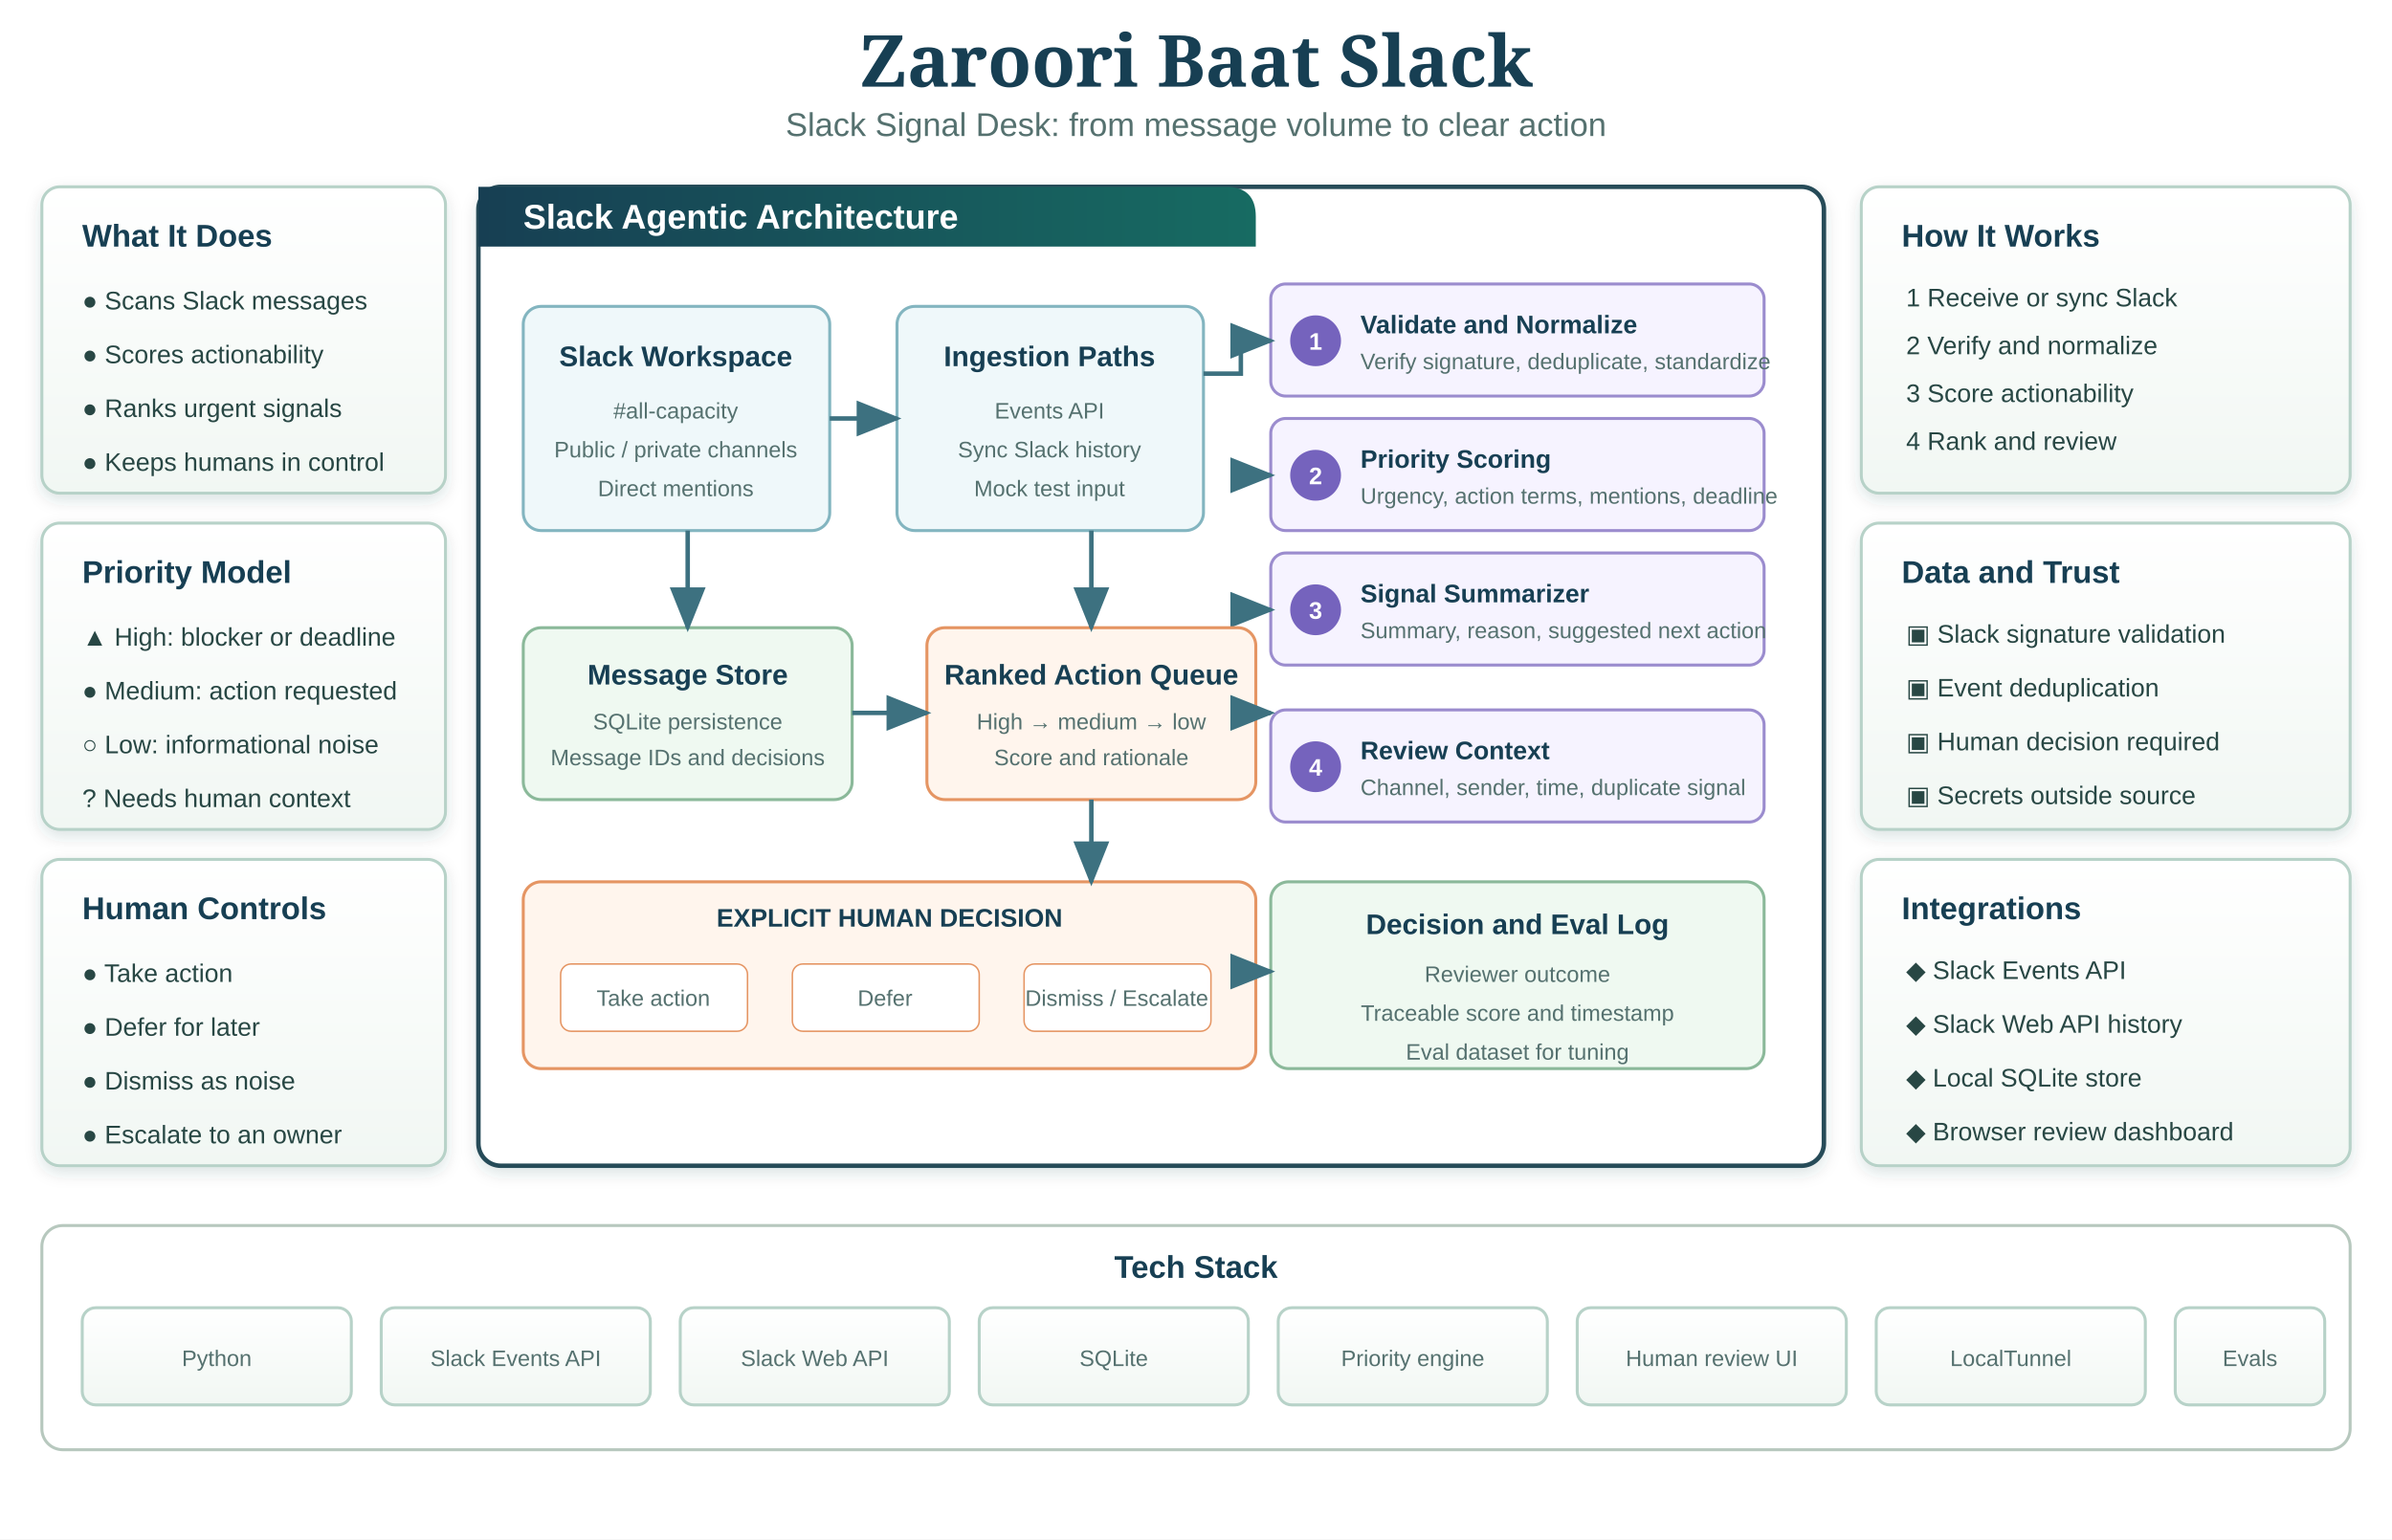
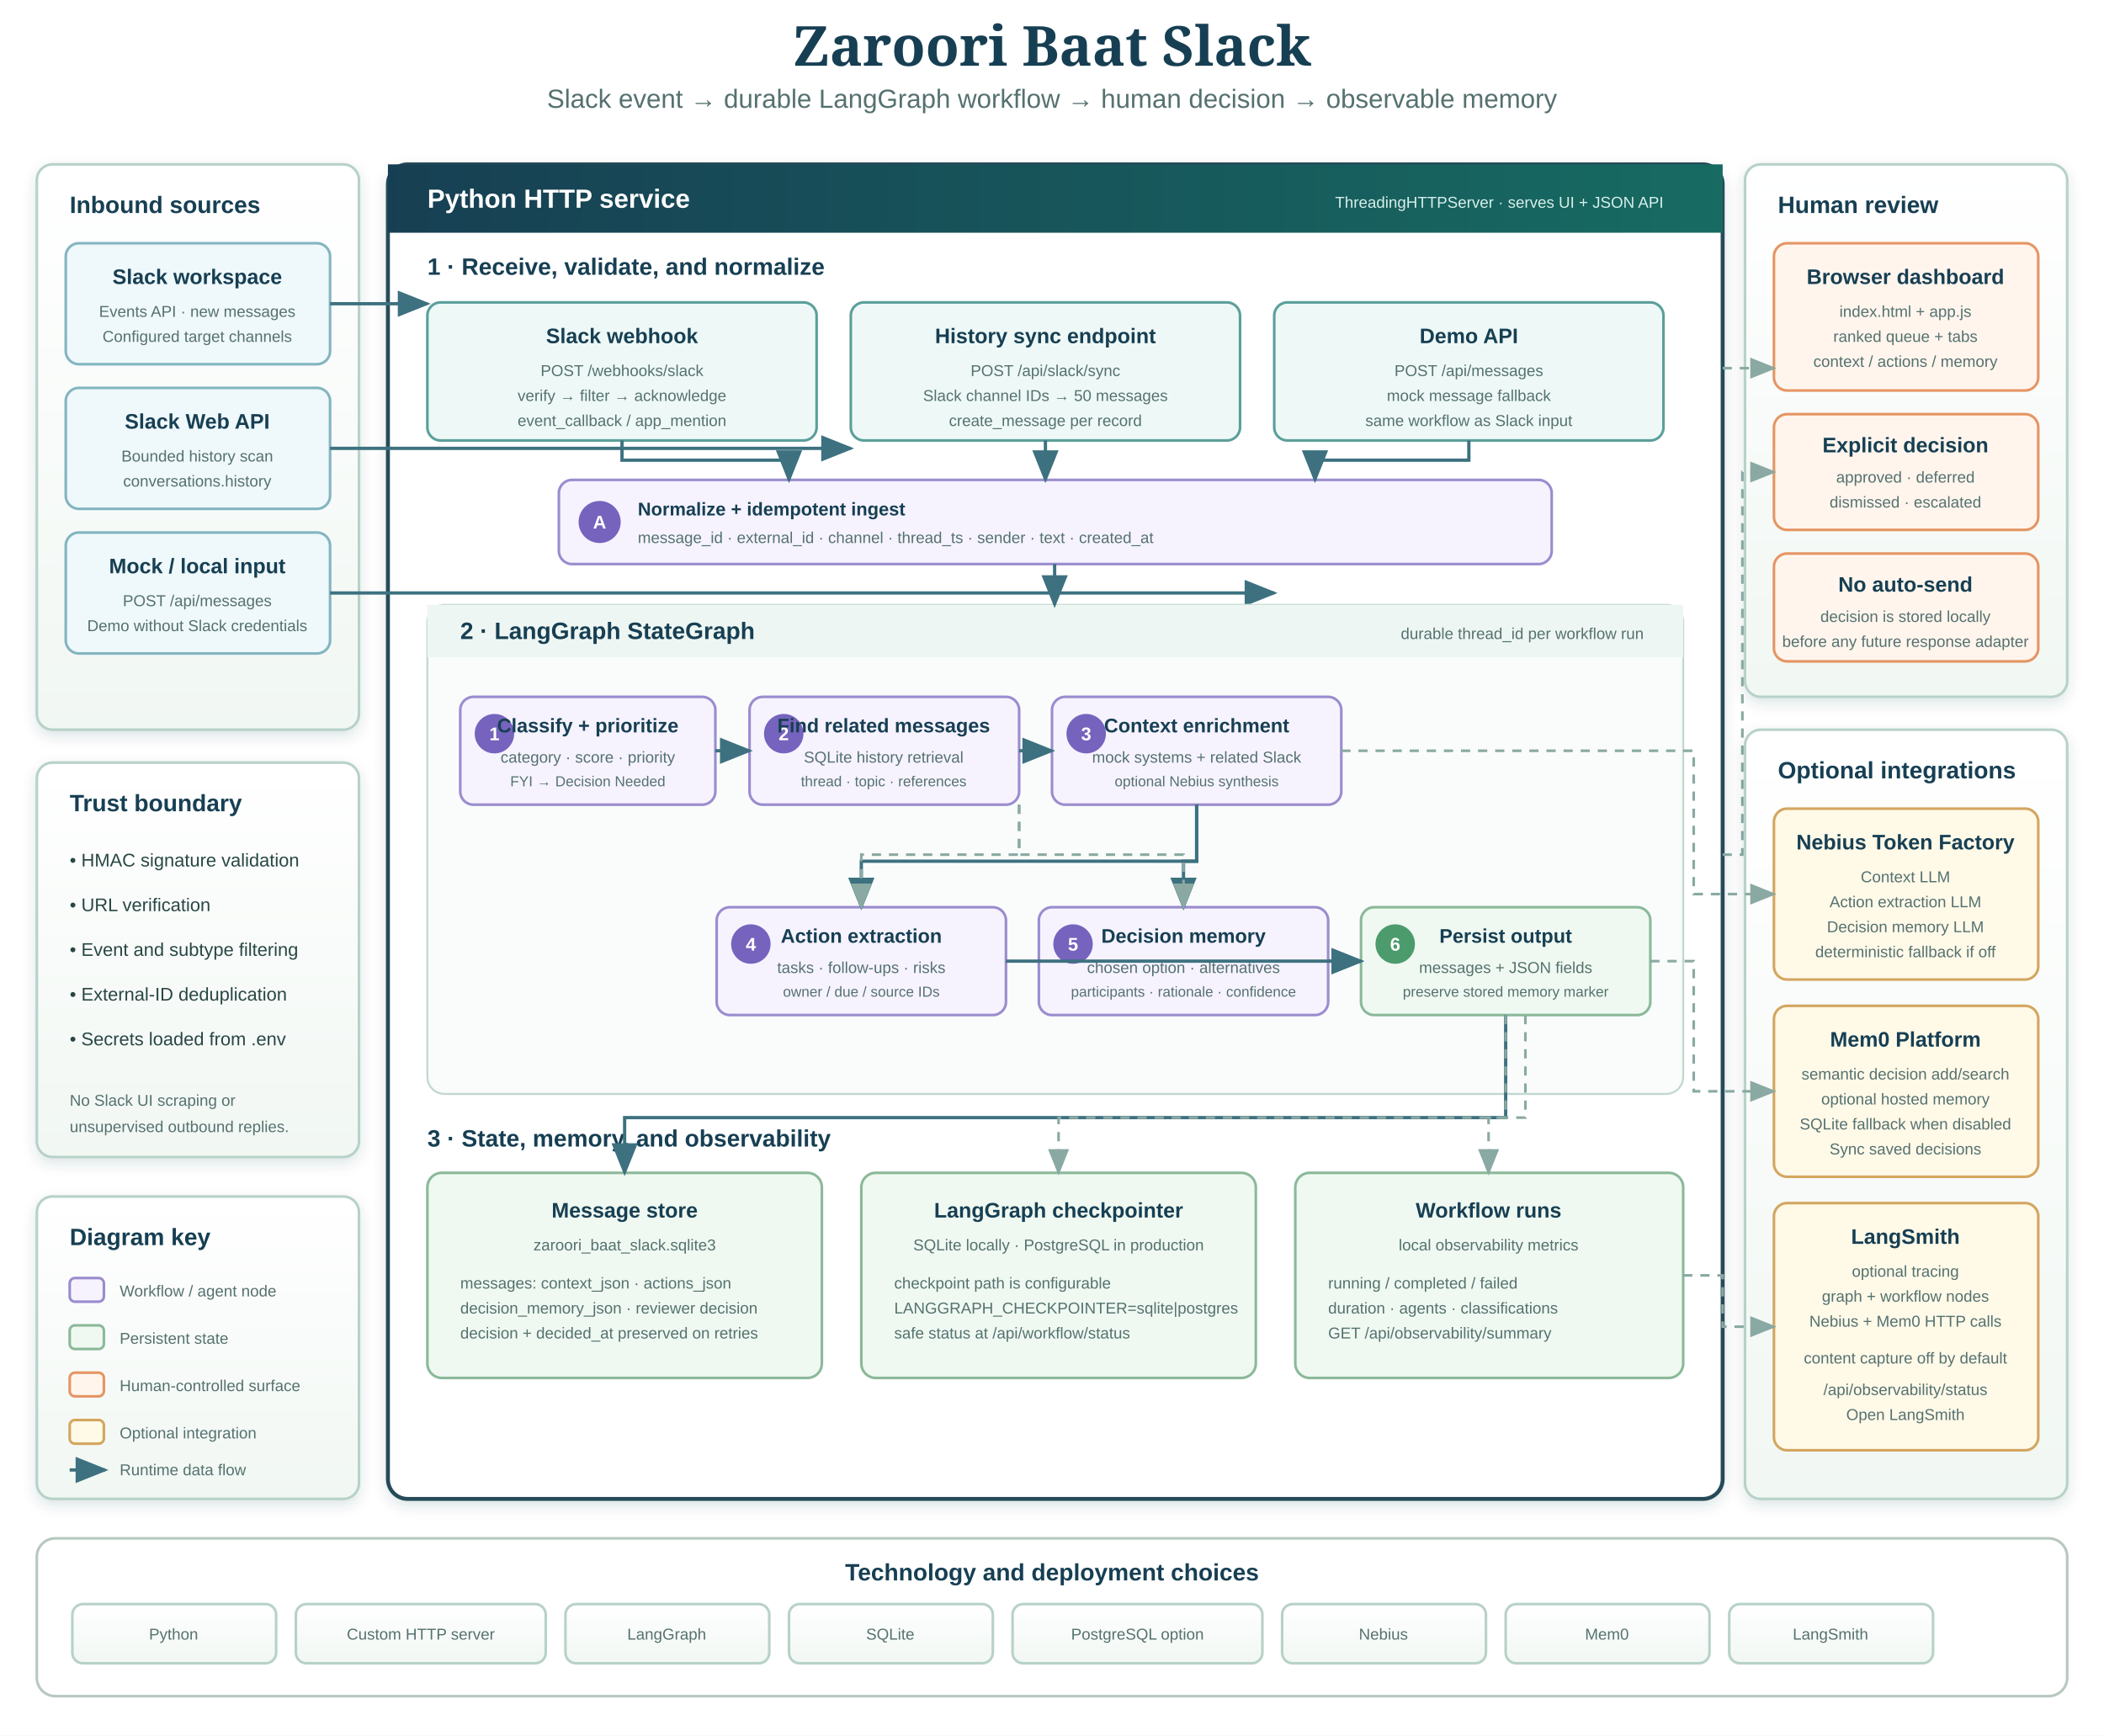
- <svg xmlns="http://www.w3.org/2000/svg" width="1600" height="1030" viewBox="0 0 1600 1030">
+ <svg xmlns="http://www.w3.org/2000/svg" width="1600" height="1320" viewBox="0 0 1600 1320" role="img" aria-labelledby="diagram-title diagram-description">
  <defs>
    <linearGradient id="navy" x1="0" y1="0" x2="1" y2="0">
      <stop offset="0" stop-color="#173f53" />
      <stop offset="1" stop-color="#176b62" />
    </linearGradient>
    <linearGradient id="paper" x1="0" y1="0" x2="0" y2="1">
      <stop offset="0" stop-color="#ffffff" />
      <stop offset="1" stop-color="#f1f7f3" />
    </linearGradient>
    <filter id="shadow" x="-20%" y="-20%" width="140%" height="140%">
      <feDropShadow dx="0" dy="4" stdDeviation="5" flood-color="#183c3b" flood-opacity=".14" />
    </filter>
    <marker id="arrow" markerWidth="12" markerHeight="12" refX="9" refY="4" orient="auto">
      <path d="M0,0 L10,4 L0,8 Z" fill="#3d7180" />
    </marker>
+     <marker id="arrow-dashed" markerWidth="12" markerHeight="12" refX="9" refY="4" orient="auto">
+       <path d="M0,0 L10,4 L0,8 Z" fill="#8aa9a3" />
+     </marker>
    <style>
-       .title{font:700 48px Georgia,serif;fill:#173f53}.subtitle{font:400 22px Arial,sans-serif;fill:#55716f}.section{font:700 23px Arial,sans-serif;fill:#fff}.paneltitle{font:700 21px Arial,sans-serif;fill:#173f53}.body{font:400 17px Arial,sans-serif;fill:#284744}.small{font:400 15px Arial,sans-serif;fill:#55716f}.bold{font:700 17px Arial,sans-serif;fill:#173f53}.center{font:700 19px Arial,sans-serif;fill:#173f53;text-anchor:middle}.number{font:700 16px Arial,sans-serif;fill:#fff}.box{stroke:#b7d2c8;stroke-width:2;fill:url(#paper)}.source{stroke:#83b5c0;stroke-width:2;fill:#eff8fa}.agent{stroke:#9b8cce;stroke-width:2;fill:#f6f3ff}.store{stroke:#8bb99a;stroke-width:2;fill:#eff9f1}.human{stroke:#e59563;stroke-width:2;fill:#fff5ed}.line{stroke:#3d7180;stroke-width:3;fill:none;marker-end:url(#arrow)}.dashed{stroke:#8aa9a3;stroke-width:2;fill:none;stroke-dasharray:7 6}
+       .title{font:700 42px Georgia,serif;fill:#173f53}
+       .subtitle{font:400 20px Arial,sans-serif;fill:#55716f}
+       .section{font:700 20px Arial,sans-serif;fill:#fff}
+       .header-meta{font:400 12px Arial,sans-serif;fill:#d8efea}
+       .paneltitle{font:700 18px Arial,sans-serif;fill:#173f53}
+       .node-title{font:700 15px Arial,sans-serif;fill:#173f53}
+       .body{font:400 14px Arial,sans-serif;fill:#284744}
+       .small{font:400 12px Arial,sans-serif;fill:#55716f}
+       .tiny{font:400 11px Arial,sans-serif;fill:#55716f}
+       .bold{font:700 14px Arial,sans-serif;fill:#173f53}
+       .center{font:700 16px Arial,sans-serif;fill:#173f53;text-anchor:middle}
+       .center-small{font:400 12px Arial,sans-serif;fill:#55716f;text-anchor:middle}
+       .number{font:700 14px Arial,sans-serif;fill:#fff}
+       .box{stroke:#b7d2c8;stroke-width:2;fill:url(#paper)}
+       .source{stroke:#83b5c0;stroke-width:2;fill:#eff8fa}
+       .agent{stroke:#9b8cce;stroke-width:2;fill:#f6f3ff}
+       .store{stroke:#8bb99a;stroke-width:2;fill:#eff9f1}
+       .human{stroke:#e59563;stroke-width:2;fill:#fff5ed}
+       .integration{stroke:#d3a65f;stroke-width:2;fill:#fff9e8}
+       .service{stroke:#5b9f9a;stroke-width:2;fill:#eef9f7}
+       .line{stroke:#3d7180;stroke-width:2.5;fill:none;marker-end:url(#arrow)}
+       .dashed{stroke:#8aa9a3;stroke-width:2;fill:none;stroke-dasharray:7 6;marker-end:url(#arrow-dashed)}
+       .boundary{fill:#fff;stroke:#274c59;stroke-width:3}
+       .lane{fill:#f9fcfb;stroke:#c2d8ce;stroke-width:1.5}
    </style>
  </defs>
-   <rect width="1600" height="1030" fill="#fff" />
-   <text x="800" y="58" class="title" text-anchor="middle">Zaroori Baat Slack</text>
-   <text x="800" y="91" class="subtitle" text-anchor="middle">Slack Signal Desk: from message volume to clear action</text>
-   <rect x="28" y="125" width="270" height="205" rx="12" class="box" filter="url(#shadow)" />
-   <text x="55" y="165" class="paneltitle">What It Does</text>
-   <text x="55" y="207" class="body">● Scans Slack messages</text>
-   <text x="55" y="243" class="body">● Scores actionability</text>
-   <text x="55" y="279" class="body">● Ranks urgent signals</text>
-   <text x="55" y="315" class="body">● Keeps humans in control</text>
-   <rect x="28" y="350" width="270" height="205" rx="12" class="box" filter="url(#shadow)" />
-   <text x="55" y="390" class="paneltitle">Priority Model</text>
-   <text x="55" y="432" class="body">▲ High: blocker or deadline</text>
-   <text x="55" y="468" class="body">● Medium: action requested</text>
-   <text x="55" y="504" class="body">○ Low: informational noise</text>
-   <text x="55" y="540" class="body">? Needs human context</text>
-   <rect x="28" y="575" width="270" height="205" rx="12" class="box" filter="url(#shadow)" />
-   <text x="55" y="615" class="paneltitle">Human Controls</text>
-   <text x="55" y="657" class="body">● Take action</text>
-   <text x="55" y="693" class="body">● Defer for later</text>
-   <text x="55" y="729" class="body">● Dismiss as noise</text>
-   <text x="55" y="765" class="body">● Escalate to an owner</text>
-   <rect x="320" y="125" width="900" height="655" rx="15" fill="#fff" stroke="#274c59" stroke-width="3" filter="url(#shadow)" />
-   <path d="M320 125 H820 Q840 125 840 145 V165 H320 Z" fill="url(#navy)" />
-   <text x="350" y="153" class="section">Slack Agentic Architecture</text>
-   <rect x="350" y="205" width="205" height="150" rx="12" class="source" />
-   <text x="452" y="245" class="center">Slack Workspace</text>
-   <text x="452" y="280" class="small" text-anchor="middle">#all-capacity</text>
-   <text x="452" y="306" class="small" text-anchor="middle">Public / private channels</text>
-   <text x="452" y="332" class="small" text-anchor="middle">Direct mentions</text>
-   <rect x="600" y="205" width="205" height="150" rx="12" class="source" />
-   <text x="702" y="245" class="center">Ingestion Paths</text>
-   <text x="702" y="280" class="small" text-anchor="middle">Events API</text>
-   <text x="702" y="306" class="small" text-anchor="middle">Sync Slack history</text>
-   <text x="702" y="332" class="small" text-anchor="middle">Mock test input</text>
-   <path d="M555 280 H600" class="line" />
-   <rect x="850" y="190" width="330" height="75" rx="10" class="agent" />
-   <circle cx="880" cy="228" r="17" fill="#7563bd" />
-   <text x="880" y="234" class="number" text-anchor="middle">1</text>
-   <text x="910" y="223" class="bold">Validate and Normalize</text>
-   <text x="910" y="247" class="small">Verify signature, deduplicate, standardize</text>
-   <rect x="850" y="280" width="330" height="75" rx="10" class="agent" />
-   <circle cx="880" cy="318" r="17" fill="#7563bd" />
-   <text x="880" y="324" class="number" text-anchor="middle">2</text>
-   <text x="910" y="313" class="bold">Priority Scoring</text>
-   <text x="910" y="337" class="small">Urgency, action terms, mentions, deadline</text>
-   <rect x="850" y="370" width="330" height="75" rx="10" class="agent" />
-   <circle cx="880" cy="408" r="17" fill="#7563bd" />
-   <text x="880" y="414" class="number" text-anchor="middle">3</text>
-   <text x="910" y="403" class="bold">Signal Summarizer</text>
-   <text x="910" y="427" class="small">Summary, reason, suggested next action</text>
-   <path d="M805 250 H830 V228 H850" class="line" />
-   <path d="M830 318 H850" class="line" />
-   <path d="M830 408 H850" class="line" />
-   <rect x="350" y="420" width="220" height="115" rx="12" class="store" />
-   <text x="460" y="458" class="center">Message Store</text>
-   <text x="460" y="488" class="small" text-anchor="middle">SQLite persistence</text>
-   <text x="460" y="512" class="small" text-anchor="middle">Message IDs and decisions</text>
-   <rect x="620" y="420" width="220" height="115" rx="12" class="human" />
-   <text x="730" y="458" class="center">Ranked Action Queue</text>
-   <text x="730" y="488" class="small" text-anchor="middle">High → medium → low</text>
-   <text x="730" y="512" class="small" text-anchor="middle">Score and rationale</text>
-   <path d="M460 355 V420" class="line" />
-   <path d="M730 355 V420" class="line" />
-   <path d="M570 477 H620" class="line" />
-   <rect x="850" y="475" width="330" height="75" rx="10" class="agent" />
-   <circle cx="880" cy="513" r="17" fill="#7563bd" />
-   <text x="880" y="519" class="number" text-anchor="middle">4</text>
-   <text x="910" y="508" class="bold">Review Context</text>
-   <text x="910" y="532" class="small">Channel, sender, time, duplicate signal</text>
-   <path d="M840 477 H850" class="line" />
-   <rect x="350" y="590" width="490" height="125" rx="12" class="human" />
-   <text x="595" y="620" class="bold" text-anchor="middle" fill="#a44b27">EXPLICIT HUMAN DECISION</text>
-   <rect x="375" y="645" width="125" height="45" rx="7" fill="#fff" stroke="#e59563" />
-   <text x="437" y="673" class="small" text-anchor="middle">Take action</text>
-   <rect x="530" y="645" width="125" height="45" rx="7" fill="#fff" stroke="#e59563" />
-   <text x="592" y="673" class="small" text-anchor="middle">Defer</text>
-   <rect x="685" y="645" width="125" height="45" rx="7" fill="#fff" stroke="#e59563" />
-   <text x="747" y="673" class="small" text-anchor="middle">Dismiss / Escalate</text>
-   <path d="M730 535 V590" class="line" />
-   <rect x="850" y="590" width="330" height="125" rx="12" class="store" />
-   <text x="1015" y="625" class="center">Decision and Eval Log</text>
-   <text x="1015" y="657" class="small" text-anchor="middle">Reviewer outcome</text>
-   <text x="1015" y="683" class="small" text-anchor="middle">Traceable score and timestamp</text>
-   <text x="1015" y="709" class="small" text-anchor="middle">Eval dataset for tuning</text>
-   <path d="M840 650 H850" class="line" />
-   <rect x="1245" y="125" width="327" height="205" rx="12" class="box" filter="url(#shadow)" />
-   <text x="1272" y="165" class="paneltitle">How It Works</text>
-   <text x="1275" y="205" class="body">1  Receive or sync Slack</text>
-   <text x="1275" y="237" class="body">2  Verify and normalize</text>
-   <text x="1275" y="269" class="body">3  Score actionability</text>
-   <text x="1275" y="301" class="body">4  Rank and review</text>
-   <rect x="1245" y="350" width="327" height="205" rx="12" class="box" filter="url(#shadow)" />
-   <text x="1272" y="390" class="paneltitle">Data and Trust</text>
-   <text x="1275" y="430" class="body">▣ Slack signature validation</text>
-   <text x="1275" y="466" class="body">▣ Event deduplication</text>
-   <text x="1275" y="502" class="body">▣ Human decision required</text>
-   <text x="1275" y="538" class="body">▣ Secrets outside source</text>
-   <rect x="1245" y="575" width="327" height="205" rx="12" class="box" filter="url(#shadow)" />
-   <text x="1272" y="615" class="paneltitle">Integrations</text>
-   <text x="1275" y="655" class="body">◆ Slack Events API</text>
-   <text x="1275" y="691" class="body">◆ Slack Web API history</text>
-   <text x="1275" y="727" class="body">◆ Local SQLite store</text>
-   <text x="1275" y="763" class="body">◆ Browser review dashboard</text>
-   <rect x="28" y="820" width="1544" height="150" rx="14" fill="#fff" stroke="#b7c8be" stroke-width="2" />
-   <text x="800" y="855" class="paneltitle" text-anchor="middle">Tech Stack</text>
+   <rect width="1600" height="1320" fill="#fff" />
+   <text x="800" y="50" class="title" text-anchor="middle">Zaroori Baat Slack</text>
+   <text x="800" y="82" class="subtitle" text-anchor="middle">Slack event → durable LangGraph workflow → human decision → observable memory</text>
+   <rect x="28" y="125" width="245" height="430" rx="12" class="box" filter="url(#shadow)" />
+   <text x="53" y="162" class="paneltitle">Inbound sources</text>
+   <rect x="50" y="185" width="201" height="92" rx="10" class="source" />
+   <text x="150" y="216" class="center">Slack workspace</text>
+   <text x="150" y="241" class="center-small">Events API · new messages</text>
+   <text x="150" y="260" class="center-small">Configured target channels</text>
+   <rect x="50" y="295" width="201" height="92" rx="10" class="source" />
+   <text x="150" y="326" class="center">Slack Web API</text>
+   <text x="150" y="351" class="center-small">Bounded history scan</text>
+   <text x="150" y="370" class="center-small">conversations.history</text>
+   <rect x="50" y="405" width="201" height="92" rx="10" class="source" />
+   <text x="150" y="436" class="center">Mock / local input</text>
+   <text x="150" y="461" class="center-small">POST /api/messages</text>
+   <text x="150" y="480" class="center-small">Demo without Slack credentials</text>
+   <rect x="28" y="580" width="245" height="300" rx="12" class="box" filter="url(#shadow)" />
+   <text x="53" y="617" class="paneltitle">Trust boundary</text>
+   <text x="53" y="659" class="body">• HMAC signature validation</text>
+   <text x="53" y="693" class="body">• URL verification</text>
+   <text x="53" y="727" class="body">• Event and subtype filtering</text>
+   <text x="53" y="761" class="body">• External-ID deduplication</text>
+   <text x="53" y="795" class="body">• Secrets loaded from .env</text>
+   <text x="53" y="841" class="small">No Slack UI scraping or</text>
+   <text x="53" y="861" class="small">unsupervised outbound replies.</text>
+   <rect x="295" y="125" width="1015" height="1015" rx="15" class="boundary" filter="url(#shadow)" />
+   <path d="M295 125 H1310 V177 H295 Z" fill="url(#navy)" />
+   <text x="325" y="158" class="section">Python HTTP service</text>
+   <text x="1265" y="158" class="header-meta" text-anchor="end">ThreadingHTTPServer · serves UI + JSON API</text>
+   <text x="325" y="209" class="paneltitle">1 · Receive, validate, and normalize</text>
+   <rect x="325" y="230" width="296" height="105" rx="10" class="service" />
+   <text x="473" y="261" class="center">Slack webhook</text>
+   <text x="473" y="286" class="center-small">POST /webhooks/slack</text>
+   <text x="473" y="305" class="center-small">verify → filter → acknowledge</text>
+   <text x="473" y="324" class="center-small">event_callback / app_mention</text>
+   <rect x="647" y="230" width="296" height="105" rx="10" class="service" />
+   <text x="795" y="261" class="center">History sync endpoint</text>
+   <text x="795" y="286" class="center-small">POST /api/slack/sync</text>
+   <text x="795" y="305" class="center-small">Slack channel IDs → 50 messages</text>
+   <text x="795" y="324" class="center-small">create_message per record</text>
+   <rect x="969" y="230" width="296" height="105" rx="10" class="service" />
+   <text x="1117" y="261" class="center">Demo API</text>
+   <text x="1117" y="286" class="center-small">POST /api/messages</text>
+   <text x="1117" y="305" class="center-small">mock message fallback</text>
+   <text x="1117" y="324" class="center-small">same workflow as Slack input</text>
+   <path d="M251 231 H325" class="line" />
+   <path d="M251 341 H647" class="line" />
+   <path d="M251 451 H969" class="line" />
+   <rect x="425" y="365" width="755" height="64" rx="10" class="agent" />
+   <circle cx="456" cy="397" r="16" fill="#7563bd" />
+   <text x="456" y="402" class="number" text-anchor="middle">A</text>
+   <text x="485" y="392" class="bold">Normalize + idempotent ingest</text>
+   <text x="485" y="413" class="small">message_id · external_id · channel · thread_ts · sender · text · created_at</text>
+   <path d="M473 335 V350 H600 V365" class="line" />
+   <path d="M795 335 V365" class="line" />
+   <path d="M1117 335 V350 H1000 V365" class="line" />
+   <rect x="325" y="460" width="955" height="372" rx="13" class="lane" />
+   <path d="M325 460 H1280 V500 H325 Z" fill="#eef6f3" />
+   <text x="350" y="486" class="paneltitle">2 · LangGraph StateGraph</text>
+   <text x="1250" y="486" class="small" text-anchor="end">durable thread_id per workflow run</text>
+   <path d="M802 429 V460" class="line" />
+   <rect x="350" y="530" width="194" height="82" rx="10" class="agent" />
+   <circle cx="376" cy="558" r="15" fill="#7563bd" />
+   <text x="376" y="563" class="number" text-anchor="middle">1</text>
+   <text x="447" y="557" class="node-title" text-anchor="middle">Classify + prioritize</text>
+   <text x="447" y="580" class="small" text-anchor="middle">category · score · priority</text>
+   <text x="447" y="598" class="tiny" text-anchor="middle">FYI → Decision Needed</text>
+   <rect x="570" y="530" width="205" height="82" rx="10" class="agent" />
+   <circle cx="596" cy="558" r="15" fill="#7563bd" />
+   <text x="596" y="563" class="number" text-anchor="middle">2</text>
+   <text x="672" y="557" class="node-title" text-anchor="middle">Find related messages</text>
+   <text x="672" y="580" class="small" text-anchor="middle">SQLite history retrieval</text>
+   <text x="672" y="598" class="tiny" text-anchor="middle">thread · topic · references</text>
+   <rect x="800" y="530" width="220" height="82" rx="10" class="agent" />
+   <circle cx="826" cy="558" r="15" fill="#7563bd" />
+   <text x="826" y="563" class="number" text-anchor="middle">3</text>
+   <text x="910" y="557" class="node-title" text-anchor="middle">Context enrichment</text>
+   <text x="910" y="580" class="small" text-anchor="middle">mock systems + related Slack</text>
+   <text x="910" y="598" class="tiny" text-anchor="middle">optional Nebius synthesis</text>
+   <rect x="545" y="690" width="220" height="82" rx="10" class="agent" />
+   <circle cx="571" cy="718" r="15" fill="#7563bd" />
+   <text x="571" y="723" class="number" text-anchor="middle">4</text>
+   <text x="655" y="717" class="node-title" text-anchor="middle">Action extraction</text>
+   <text x="655" y="740" class="small" text-anchor="middle">tasks · follow-ups · risks</text>
+   <text x="655" y="758" class="tiny" text-anchor="middle">owner / due / source IDs</text>
+   <rect x="790" y="690" width="220" height="82" rx="10" class="agent" />
+   <circle cx="816" cy="718" r="15" fill="#7563bd" />
+   <text x="816" y="723" class="number" text-anchor="middle">5</text>
+   <text x="900" y="717" class="node-title" text-anchor="middle">Decision memory</text>
+   <text x="900" y="740" class="small" text-anchor="middle">chosen option · alternatives</text>
+   <text x="900" y="758" class="tiny" text-anchor="middle">participants · rationale · confidence</text>
+   <rect x="1035" y="690" width="220" height="82" rx="10" class="store" />
+   <circle cx="1061" cy="718" r="15" fill="#4c9b6d" />
+   <text x="1061" y="723" class="number" text-anchor="middle">6</text>
+   <text x="1145" y="717" class="node-title" text-anchor="middle">Persist output</text>
+   <text x="1145" y="740" class="small" text-anchor="middle">messages + JSON fields</text>
+   <text x="1145" y="758" class="tiny" text-anchor="middle">preserve stored memory marker</text>
+   <path d="M544 571 H570" class="line" />
+   <path d="M775 571 H800" class="line" />
+   <path d="M910 612 V655 H655 V690" class="line" />
+   <path d="M910 612 V655 H900 V690" class="line" />
+   <path d="M775 612 V650 H655 V690" class="dashed" />
+   <path d="M775 612 V650 H900 V690" class="dashed" />
+   <path d="M765 731 H1035" class="line" />
+   <path d="M1010 731 H1035" class="line" />
+   <text x="325" y="872" class="paneltitle">3 · State, memory, and observability</text>
+   <rect x="325" y="892" width="300" height="156" rx="11" class="store" />
+   <text x="475" y="926" class="center">Message store</text>
+   <text x="475" y="951" class="center-small">zaroori_baat_slack.sqlite3</text>
+   <text x="350" y="980" class="small">messages: context_json · actions_json</text>
+   <text x="350" y="999" class="small">decision_memory_json · reviewer decision</text>
+   <text x="350" y="1018" class="small">decision + decided_at preserved on retries</text>
+   <rect x="655" y="892" width="300" height="156" rx="11" class="store" />
+   <text x="805" y="926" class="center">LangGraph checkpointer</text>
+   <text x="805" y="951" class="center-small">SQLite locally · PostgreSQL in production</text>
+   <text x="680" y="980" class="small">checkpoint path is configurable</text>
+   <text x="680" y="999" class="small">LANGGRAPH_CHECKPOINTER=sqlite|postgres</text>
+   <text x="680" y="1018" class="small">safe status at /api/workflow/status</text>
+   <rect x="985" y="892" width="295" height="156" rx="11" class="store" />
+   <text x="1132" y="926" class="center">Workflow runs</text>
+   <text x="1132" y="951" class="center-small">local observability metrics</text>
+   <text x="1010" y="980" class="small">running / completed / failed</text>
+   <text x="1010" y="999" class="small">duration · agents · classifications</text>
+   <text x="1010" y="1018" class="small">GET /api/observability/summary</text>
+   <path d="M1145 772 V850 H475 V892" class="line" />
+   <path d="M1145 772 V850 H805 V892" class="dashed" />
+   <path d="M1160 772 V850 H1132 V892" class="dashed" />
+   <rect x="1327" y="125" width="245" height="405" rx="12" class="box" filter="url(#shadow)" />
+   <text x="1352" y="162" class="paneltitle">Human review</text>
+   <rect x="1349" y="185" width="201" height="112" rx="10" class="human" />
+   <text x="1449" y="216" class="center">Browser dashboard</text>
+   <text x="1449" y="241" class="center-small">index.html + app.js</text>
+   <text x="1449" y="260" class="center-small">ranked queue + tabs</text>
+   <text x="1449" y="279" class="center-small">context / actions / memory</text>
+   <rect x="1349" y="315" width="201" height="88" rx="10" class="human" />
+   <text x="1449" y="344" class="center">Explicit decision</text>
+   <text x="1449" y="367" class="center-small">approved · deferred</text>
+   <text x="1449" y="386" class="center-small">dismissed · escalated</text>
+   <rect x="1349" y="421" width="201" height="82" rx="10" class="human" />
+   <text x="1449" y="450" class="center">No auto-send</text>
+   <text x="1449" y="473" class="center-small">decision is stored locally</text>
+   <text x="1449" y="492" class="center-small">before any future response adapter</text>
+   <path d="M1310 280 H1349" class="dashed" />
+   <path d="M1310 650 H1325 V359 H1349" class="dashed" />
+   <rect x="1327" y="555" width="245" height="585" rx="12" class="box" filter="url(#shadow)" />
+   <text x="1352" y="592" class="paneltitle">Optional integrations</text>
+   <rect x="1349" y="615" width="201" height="130" rx="10" class="integration" />
+   <text x="1449" y="646" class="center">Nebius Token Factory</text>
+   <text x="1449" y="671" class="center-small">Context LLM</text>
+   <text x="1449" y="690" class="center-small">Action extraction LLM</text>
+   <text x="1449" y="709" class="center-small">Decision memory LLM</text>
+   <text x="1449" y="728" class="center-small">deterministic fallback if off</text>
+   <rect x="1349" y="765" width="201" height="130" rx="10" class="integration" />
+   <text x="1449" y="796" class="center">Mem0 Platform</text>
+   <text x="1449" y="821" class="center-small">semantic decision add/search</text>
+   <text x="1449" y="840" class="center-small">optional hosted memory</text>
+   <text x="1449" y="859" class="center-small">SQLite fallback when disabled</text>
+   <text x="1449" y="878" class="center-small">Sync saved decisions</text>
+   <rect x="1349" y="915" width="201" height="188" rx="10" class="integration" />
+   <text x="1449" y="946" class="center">LangSmith</text>
+   <text x="1449" y="971" class="center-small">optional tracing</text>
+   <text x="1449" y="990" class="center-small">graph + workflow nodes</text>
+   <text x="1449" y="1009" class="center-small">Nebius + Mem0 HTTP calls</text>
+   <text x="1449" y="1037" class="center-small">content capture off by default</text>
+   <text x="1449" y="1061" class="center-small">/api/observability/status</text>
+   <text x="1449" y="1080" class="center-small">Open LangSmith</text>
+   <path d="M1020 571 H1288 V680 H1349" class="dashed" />
+   <path d="M1255 731 H1288 V830 H1349" class="dashed" />
+   <path d="M1280 970 H1310 V1009 H1349" class="dashed" />
+   <rect x="28" y="910" width="245" height="230" rx="12" class="box" filter="url(#shadow)" />
+   <text x="53" y="947" class="paneltitle">Diagram key</text>
+   <rect x="53" y="972" width="26" height="18" rx="4" class="agent" />
+   <text x="91" y="986" class="small">Workflow / agent node</text>
+   <rect x="53" y="1008" width="26" height="18" rx="4" class="store" />
+   <text x="91" y="1022" class="small">Persistent state</text>
+   <rect x="53" y="1044" width="26" height="18" rx="4" class="human" />
+   <text x="91" y="1058" class="small">Human-controlled surface</text>
+   <rect x="53" y="1080" width="26" height="18" rx="4" class="integration" />
+   <text x="91" y="1094" class="small">Optional integration</text>
+   <path d="M53 1118 H80" class="line" />
+   <text x="91" y="1122" class="small">Runtime data flow</text>
+   <rect x="28" y="1170" width="1544" height="120" rx="14" fill="#fff" stroke="#b7c8be" stroke-width="2" />
+   <text x="800" y="1202" class="paneltitle" text-anchor="middle">Technology and deployment choices</text>
  <g class="small" text-anchor="middle">
-     <rect x="55" y="875" width="180" height="65" rx="9" class="box" />
-     <text x="145" y="914">Python</text>
-     <rect x="255" y="875" width="180" height="65" rx="9" class="box" />
-     <text x="345" y="914">Slack Events API</text>
-     <rect x="455" y="875" width="180" height="65" rx="9" class="box" />
-     <text x="545" y="914">Slack Web API</text>
-     <rect x="655" y="875" width="180" height="65" rx="9" class="box" />
-     <text x="745" y="914">SQLite</text>
-     <rect x="855" y="875" width="180" height="65" rx="9" class="box" />
-     <text x="945" y="914">Priority engine</text>
-     <rect x="1055" y="875" width="180" height="65" rx="9" class="box" />
-     <text x="1145" y="914">Human review UI</text>
-     <rect x="1255" y="875" width="180" height="65" rx="9" class="box" />
-     <text x="1345" y="914">LocalTunnel</text>
-     <rect x="1455" y="875" width="100" height="65" rx="9" class="box" />
-     <text x="1505" y="914">Evals</text>
+     <rect x="55" y="1220" width="155" height="45" rx="8" class="box" />
+     <text x="132" y="1247">Python</text>
+     <rect x="225" y="1220" width="190" height="45" rx="8" class="box" />
+     <text x="320" y="1247">Custom HTTP server</text>
+     <rect x="430" y="1220" width="155" height="45" rx="8" class="box" />
+     <text x="507" y="1247">LangGraph</text>
+     <rect x="600" y="1220" width="155" height="45" rx="8" class="box" />
+     <text x="677" y="1247">SQLite</text>
+     <rect x="770" y="1220" width="190" height="45" rx="8" class="box" />
+     <text x="865" y="1247">PostgreSQL option</text>
+     <rect x="975" y="1220" width="155" height="45" rx="8" class="box" />
+     <text x="1052" y="1247">Nebius</text>
+     <rect x="1145" y="1220" width="155" height="45" rx="8" class="box" />
+     <text x="1222" y="1247">Mem0</text>
+     <rect x="1315" y="1220" width="155" height="45" rx="8" class="box" />
+     <text x="1392" y="1247">LangSmith</text>
  </g>
</svg>
